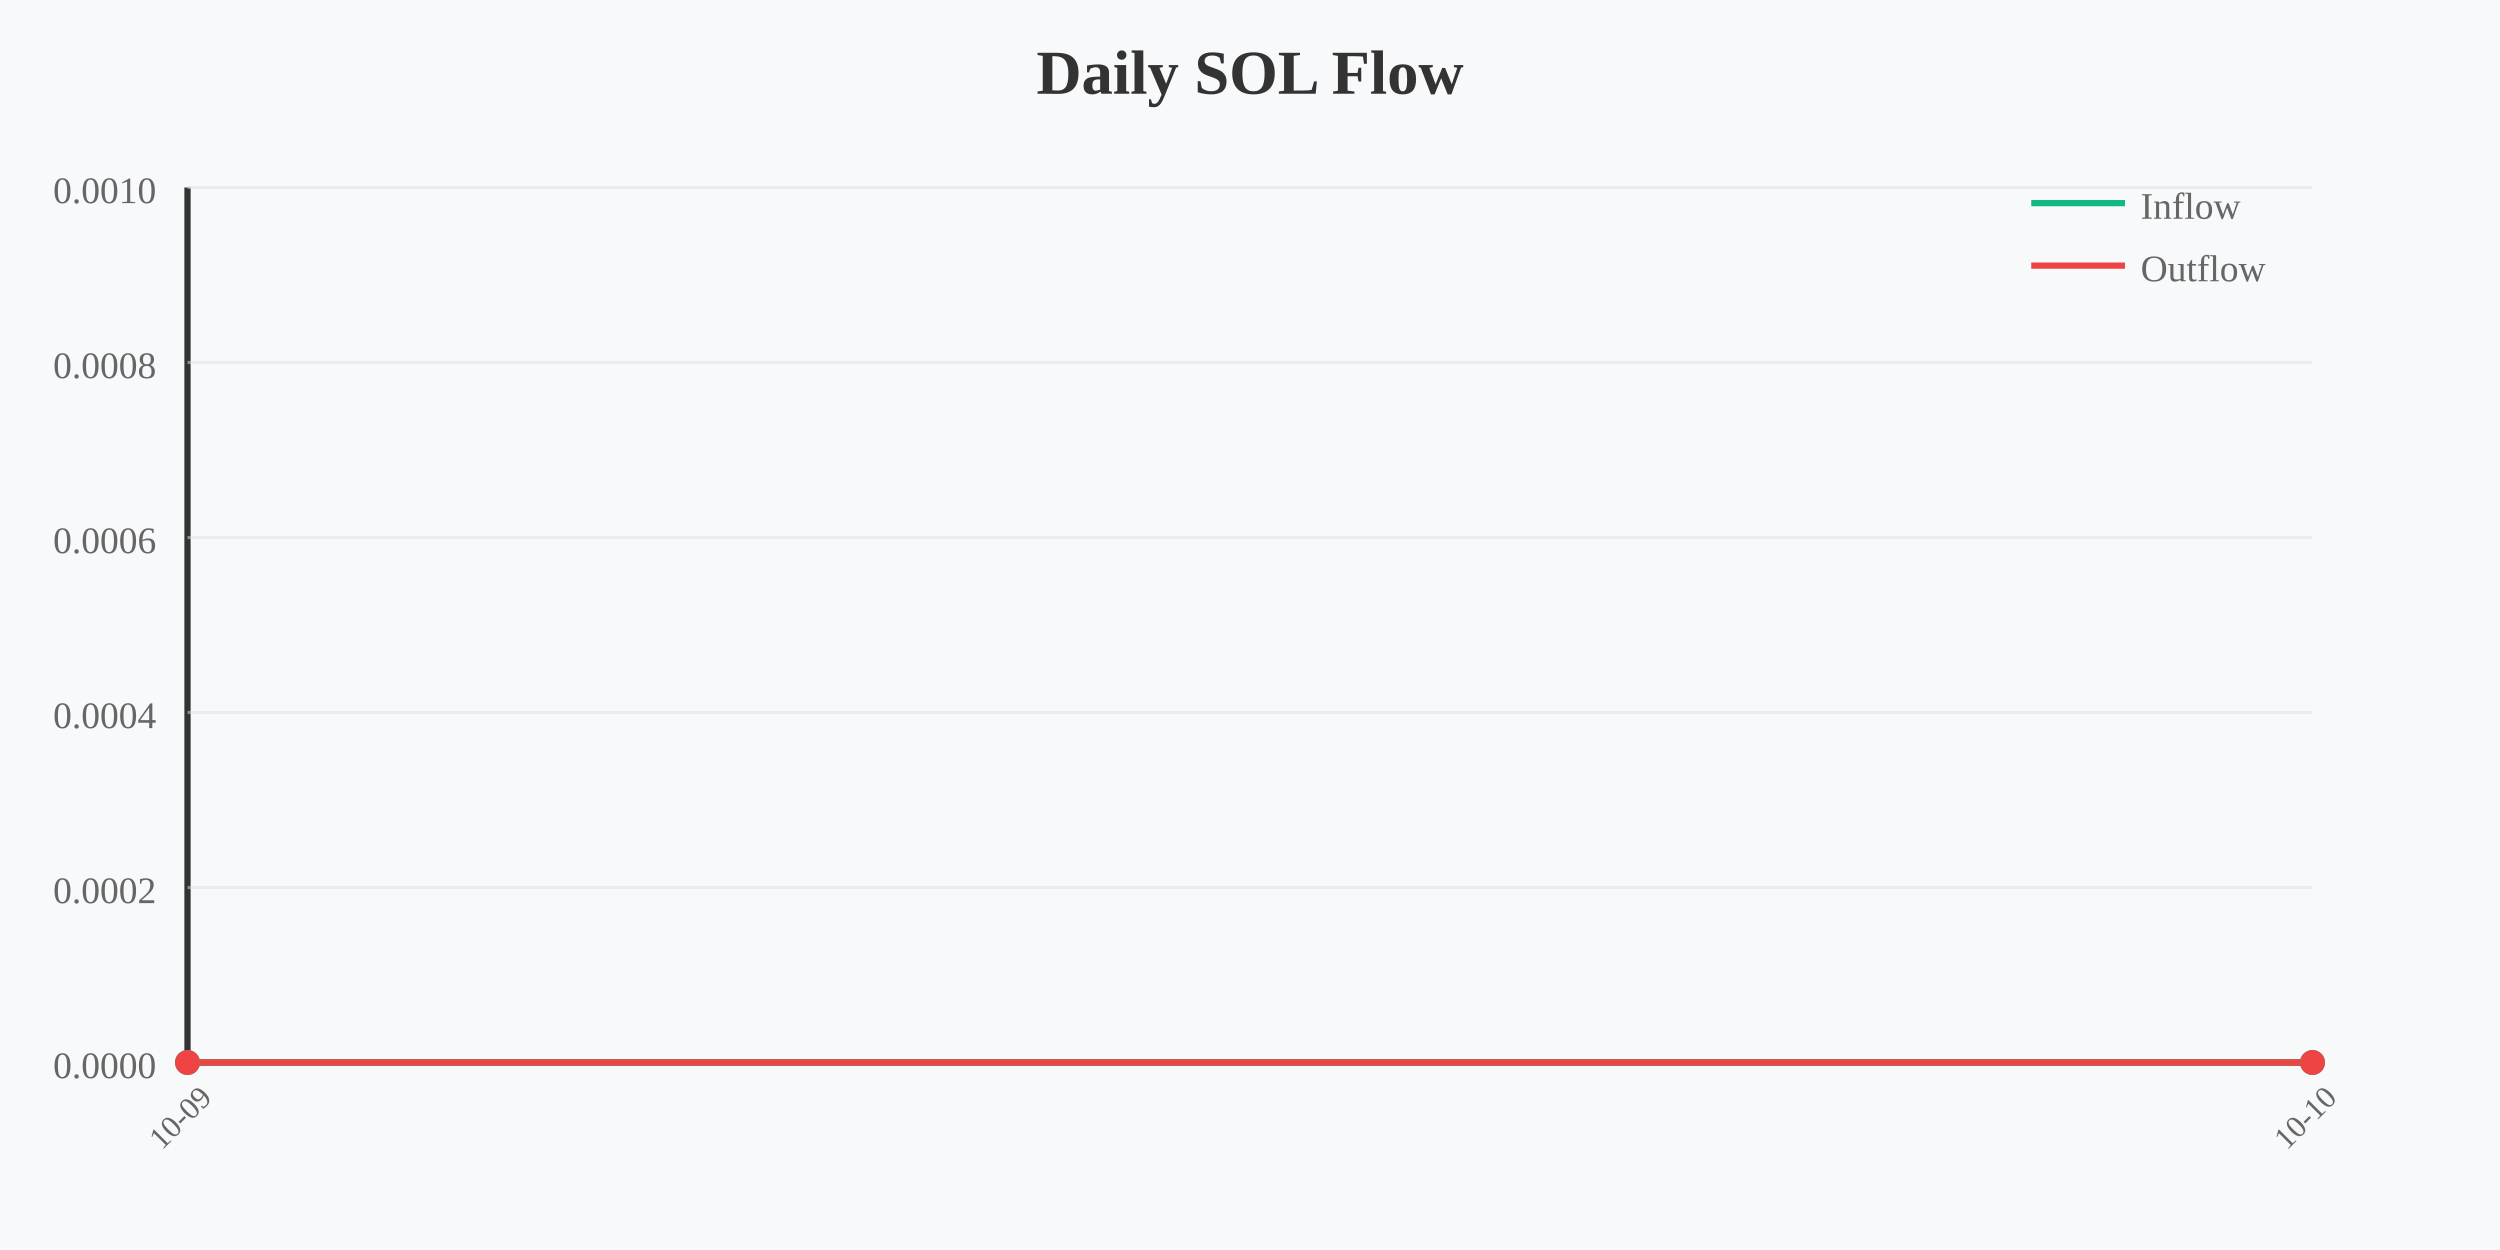
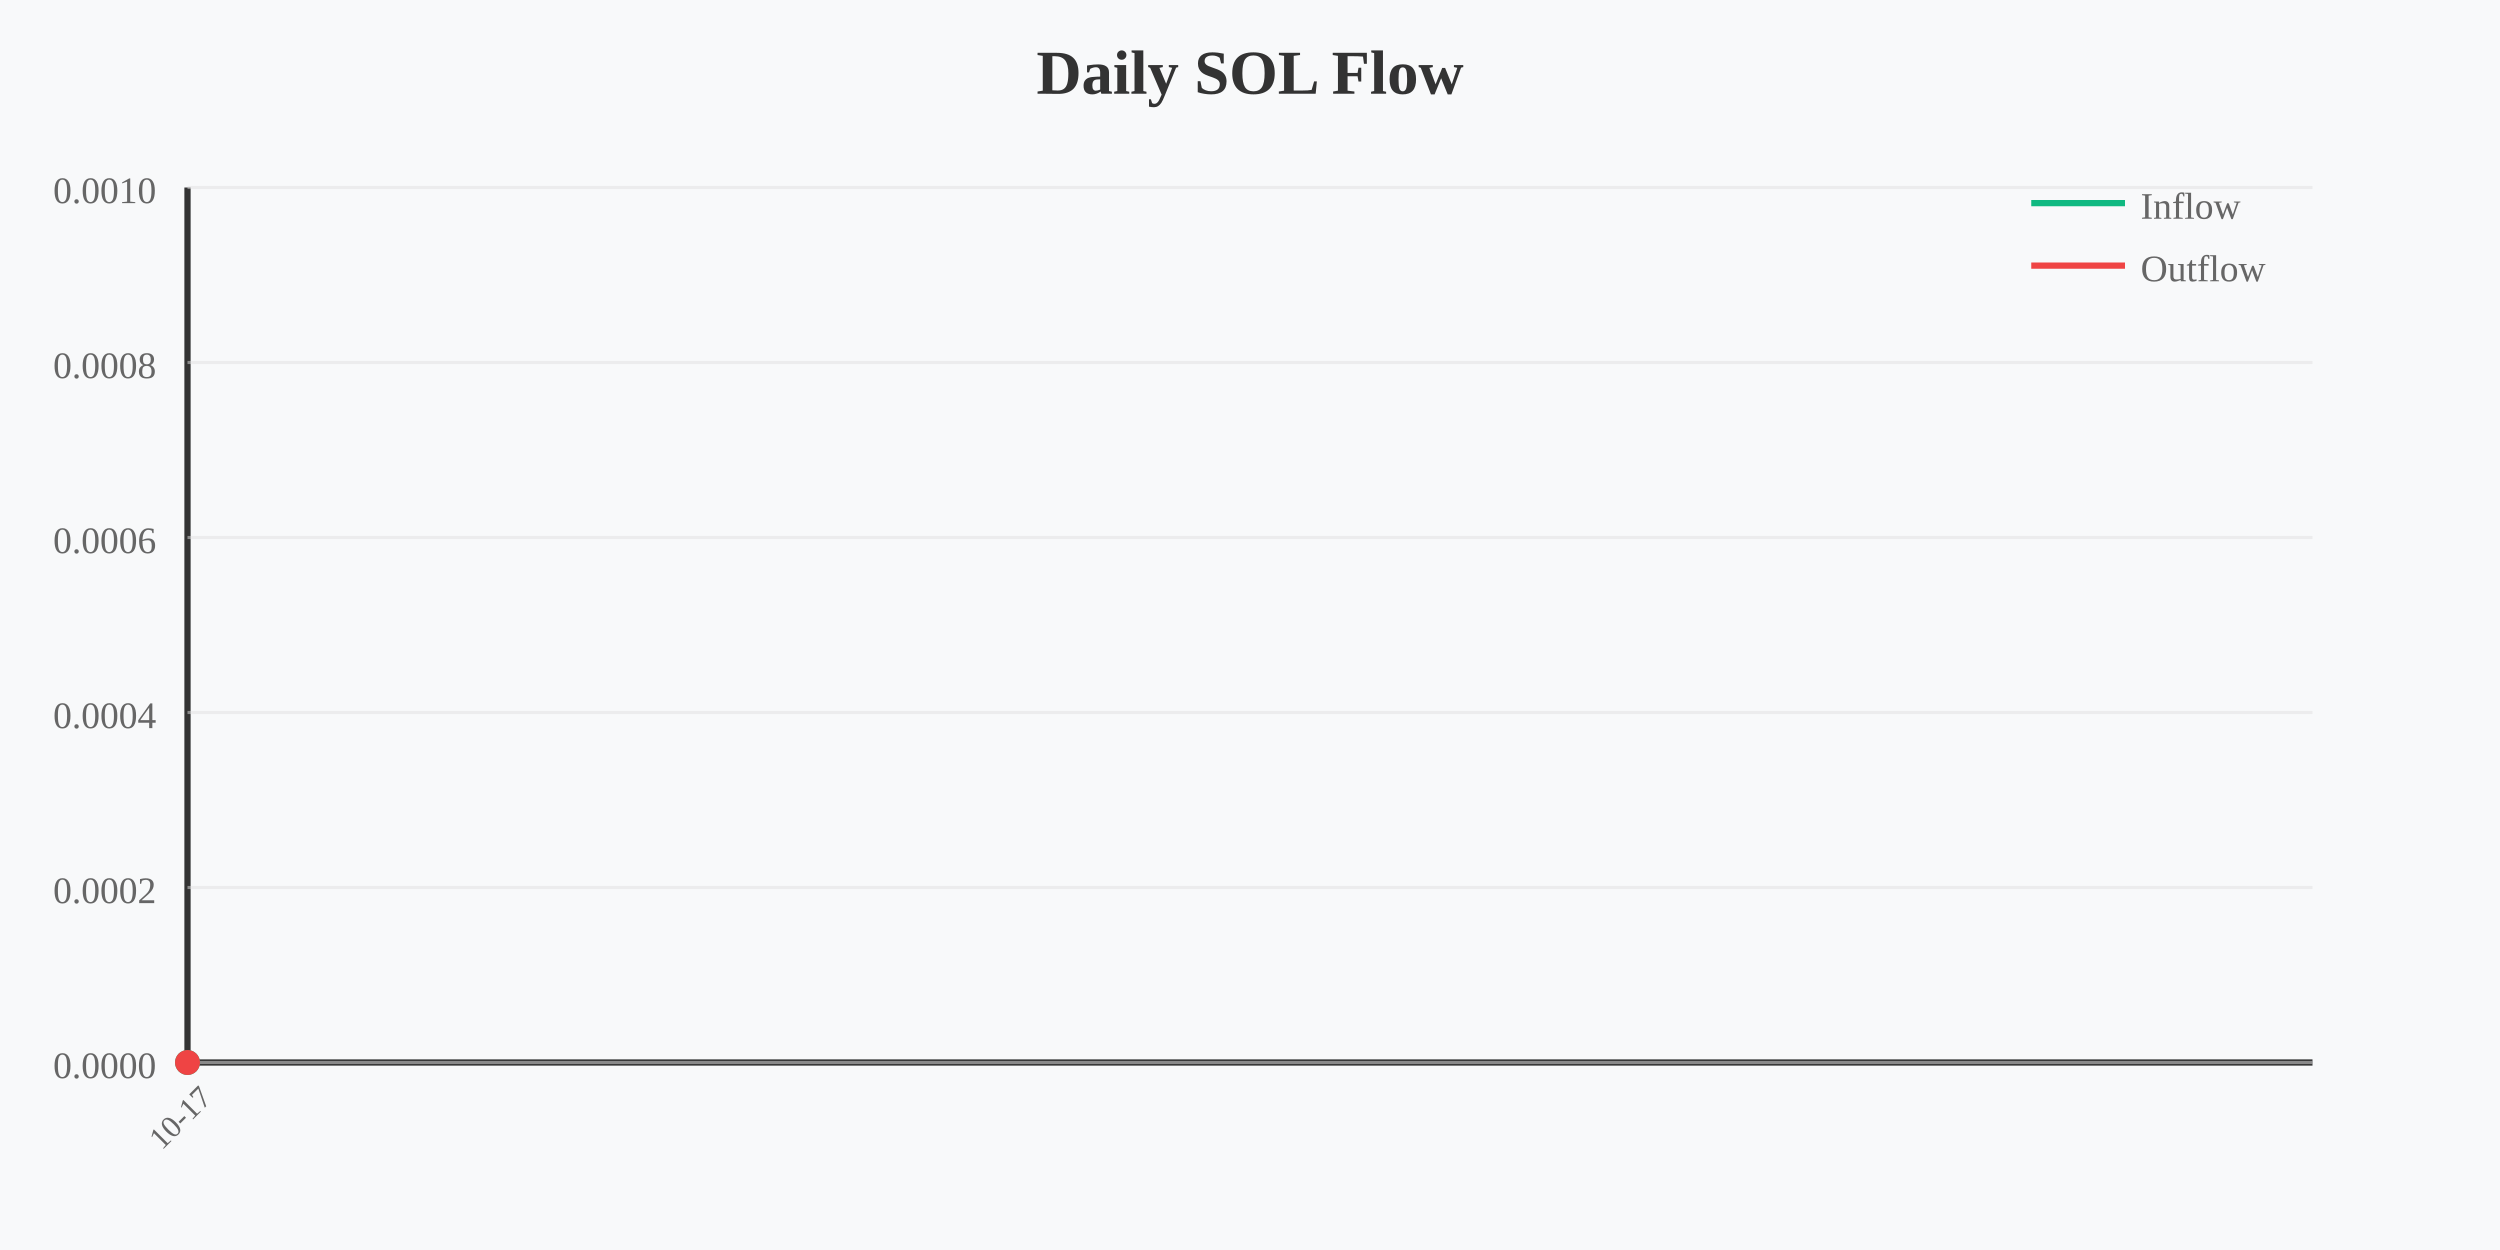
<svg xmlns="http://www.w3.org/2000/svg" width="800" height="400" viewBox="0 0 800 400">
  <rect width="800" height="400" fill="#f8f9fa" />
  <text x="400" y="30" text-anchor="middle" font-size="20" font-weight="bold" fill="#333">Daily SOL Flow</text>
  <line x1="60" y1="60" x2="60" y2="340" stroke="#333" stroke-width="2" />
  <line x1="60" y1="340" x2="740" y2="340" stroke="#333" stroke-width="2" />
  <text x="50" y="65" text-anchor="end" font-size="12" fill="#666">0.0010</text>
  <line x1="60" y1="60" x2="740" y2="60" stroke="#e0e0e0" stroke-width="1" opacity="0.5" />
  <text x="50" y="121" text-anchor="end" font-size="12" fill="#666">0.0008</text>
  <line x1="60" y1="116" x2="740" y2="116" stroke="#e0e0e0" stroke-width="1" opacity="0.5" />
  <text x="50" y="177" text-anchor="end" font-size="12" fill="#666">0.0006</text>
  <line x1="60" y1="172" x2="740" y2="172" stroke="#e0e0e0" stroke-width="1" opacity="0.5" />
  <text x="50" y="233" text-anchor="end" font-size="12" fill="#666">0.0004</text>
  <line x1="60" y1="228" x2="740" y2="228" stroke="#e0e0e0" stroke-width="1" opacity="0.5" />
  <text x="50" y="289" text-anchor="end" font-size="12" fill="#666">0.0002</text>
  <line x1="60" y1="284" x2="740" y2="284" stroke="#e0e0e0" stroke-width="1" opacity="0.5" />
  <text x="50" y="345" text-anchor="end" font-size="12" fill="#666">0.0000</text>
  <line x1="60" y1="340" x2="740" y2="340" stroke="#e0e0e0" stroke-width="1" opacity="0.5" />
-   <polyline points="60,340 740,340" fill="none" stroke="#10b981" stroke-width="2" />
-   <polyline points="60,340 740,340" fill="none" stroke="#ef4444" stroke-width="2" />
+   <polyline points="60,340" fill="none" stroke="#10b981" stroke-width="2" />
+   <polyline points="60,340" fill="none" stroke="#ef4444" stroke-width="2" />
  <circle cx="60" cy="340" r="4" fill="#10b981" />
  <circle cx="60" cy="340" r="4" fill="#ef4444" />
-   <text x="60" y="360" text-anchor="middle" font-size="10" fill="#666" transform="rotate(-45 60 360)">10-09</text>
-   <circle cx="740" cy="340" r="4" fill="#10b981" />
-   <circle cx="740" cy="340" r="4" fill="#ef4444" />
-   <text x="740" y="360" text-anchor="middle" font-size="10" fill="#666" transform="rotate(-45 740 360)">10-10</text>
+   <text x="60" y="360" text-anchor="middle" font-size="10" fill="#666" transform="rotate(-45 60 360)">10-17</text>
  <line x1="650" y1="65" x2="680" y2="65" stroke="#10b981" stroke-width="2" />
  <text x="685" y="70" font-size="12" fill="#666">Inflow</text>
  <line x1="650" y1="85" x2="680" y2="85" stroke="#ef4444" stroke-width="2" />
  <text x="685" y="90" font-size="12" fill="#666">Outflow</text>
</svg>
